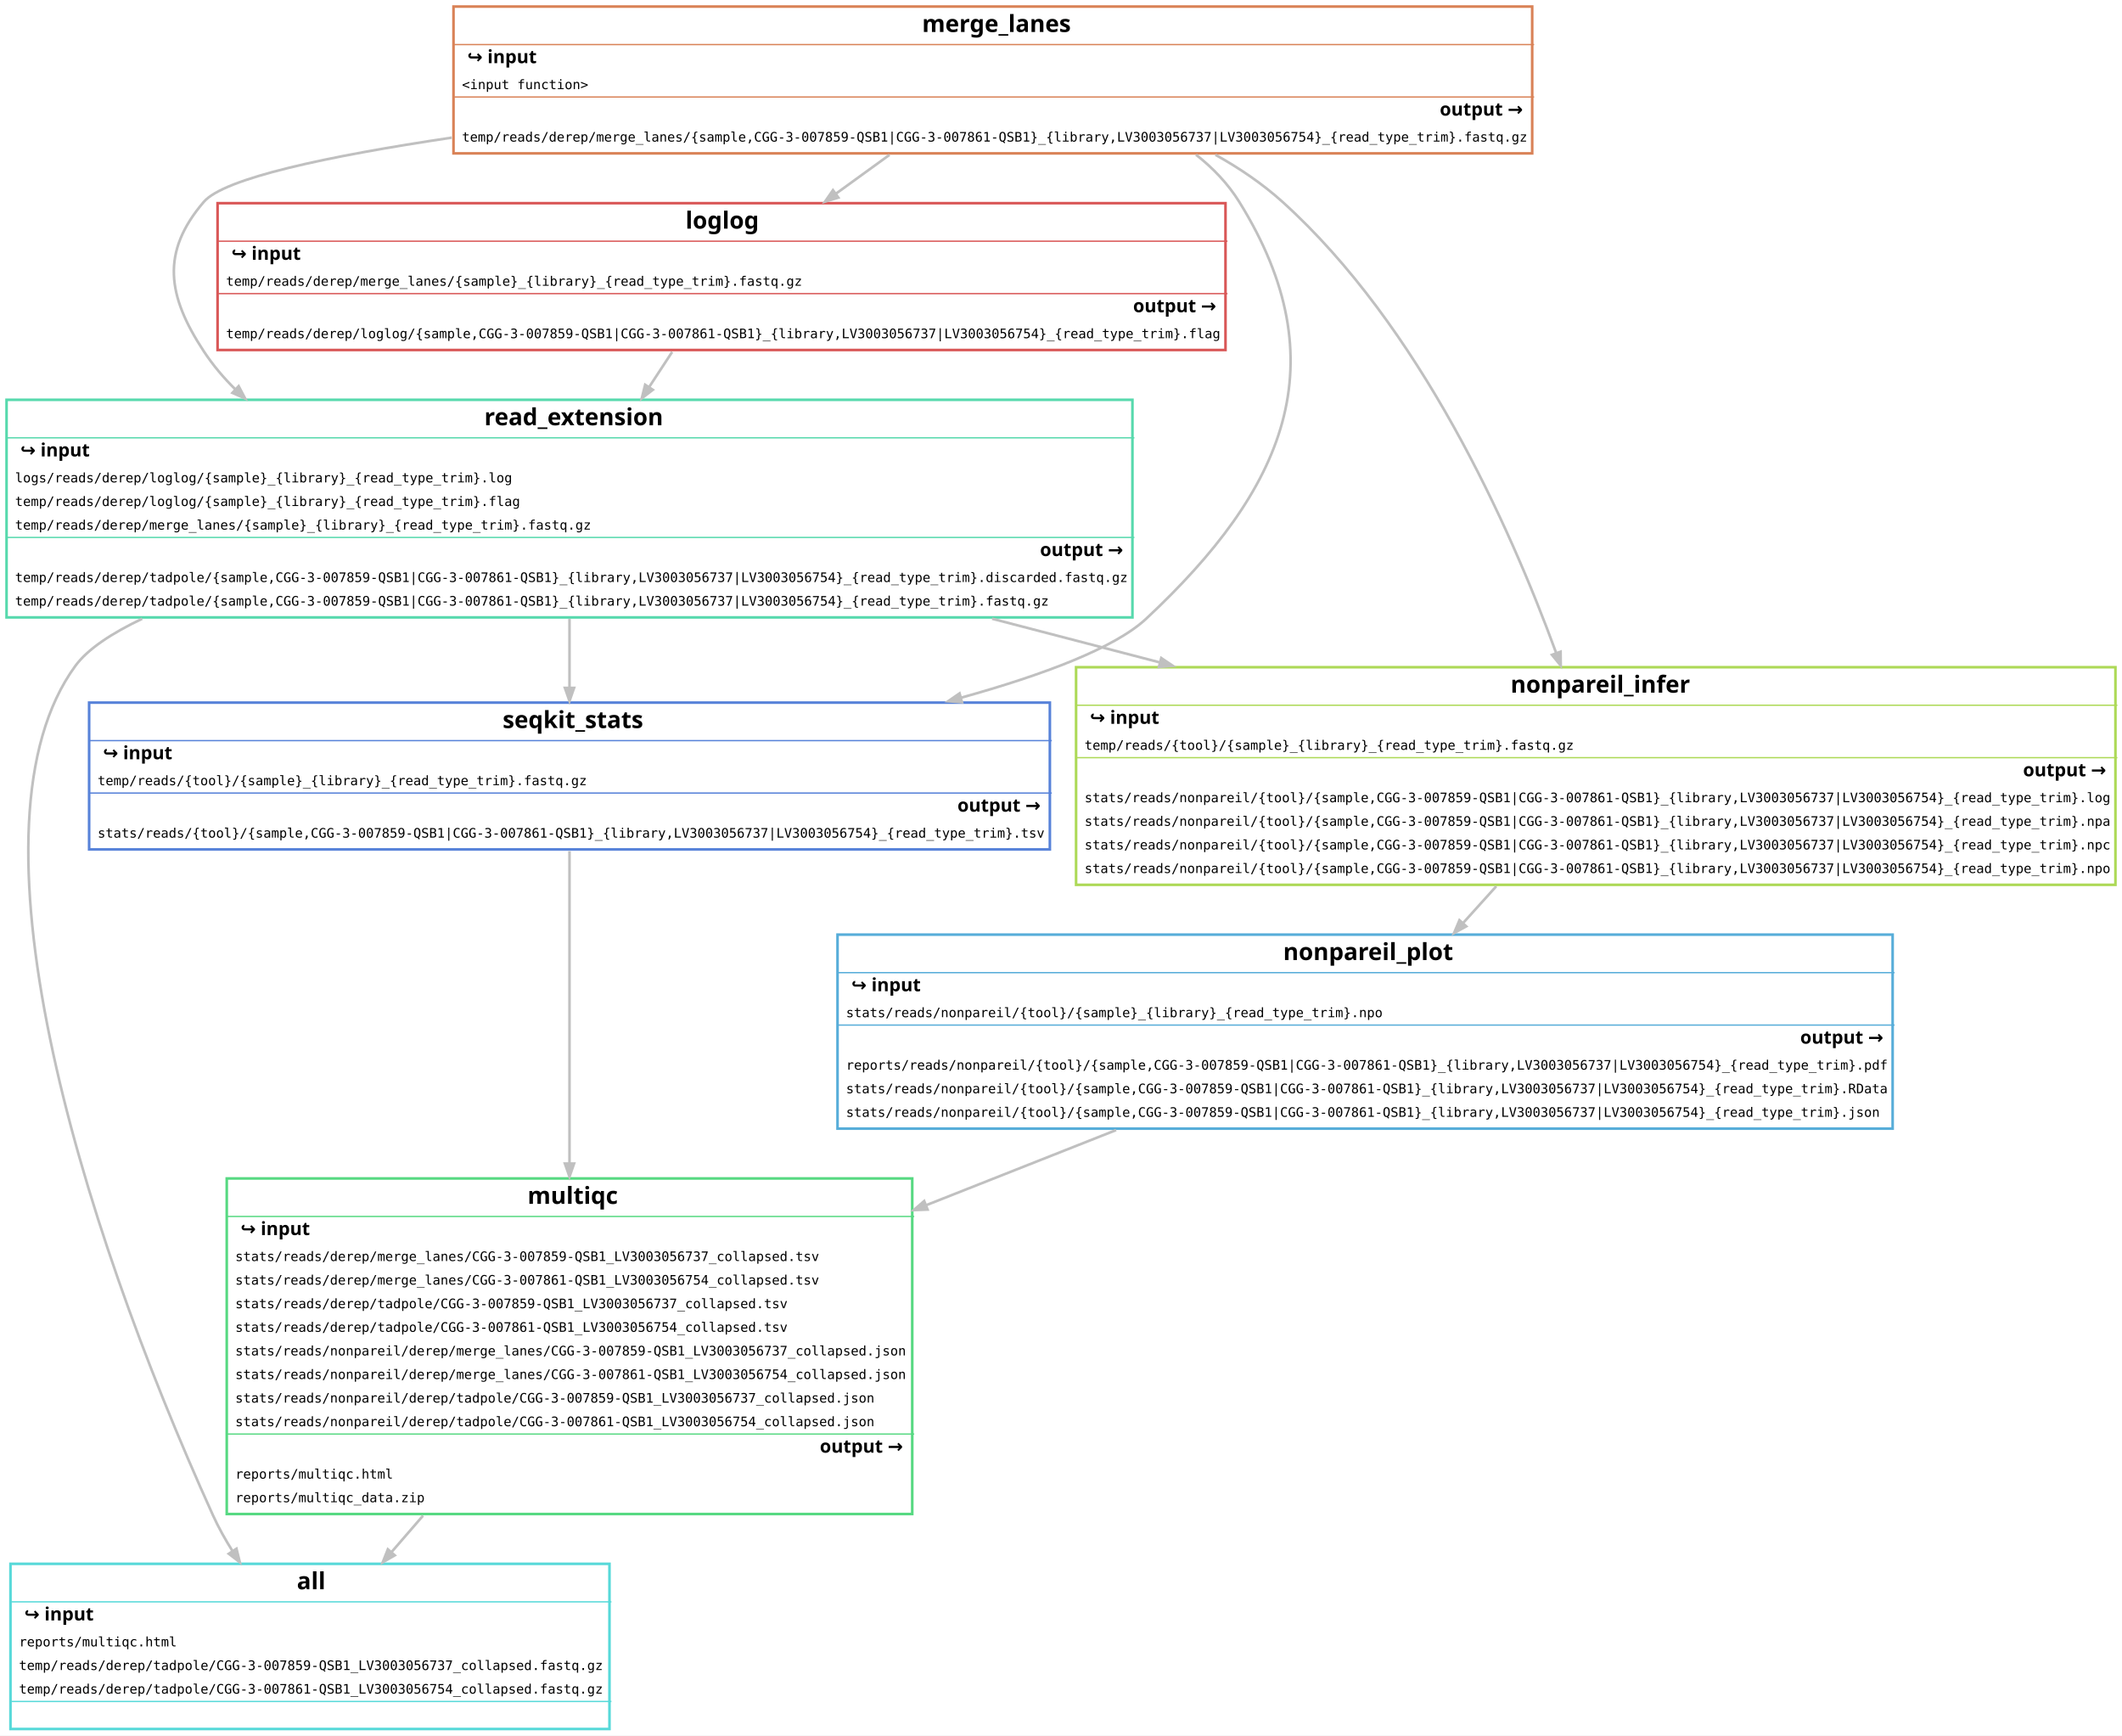
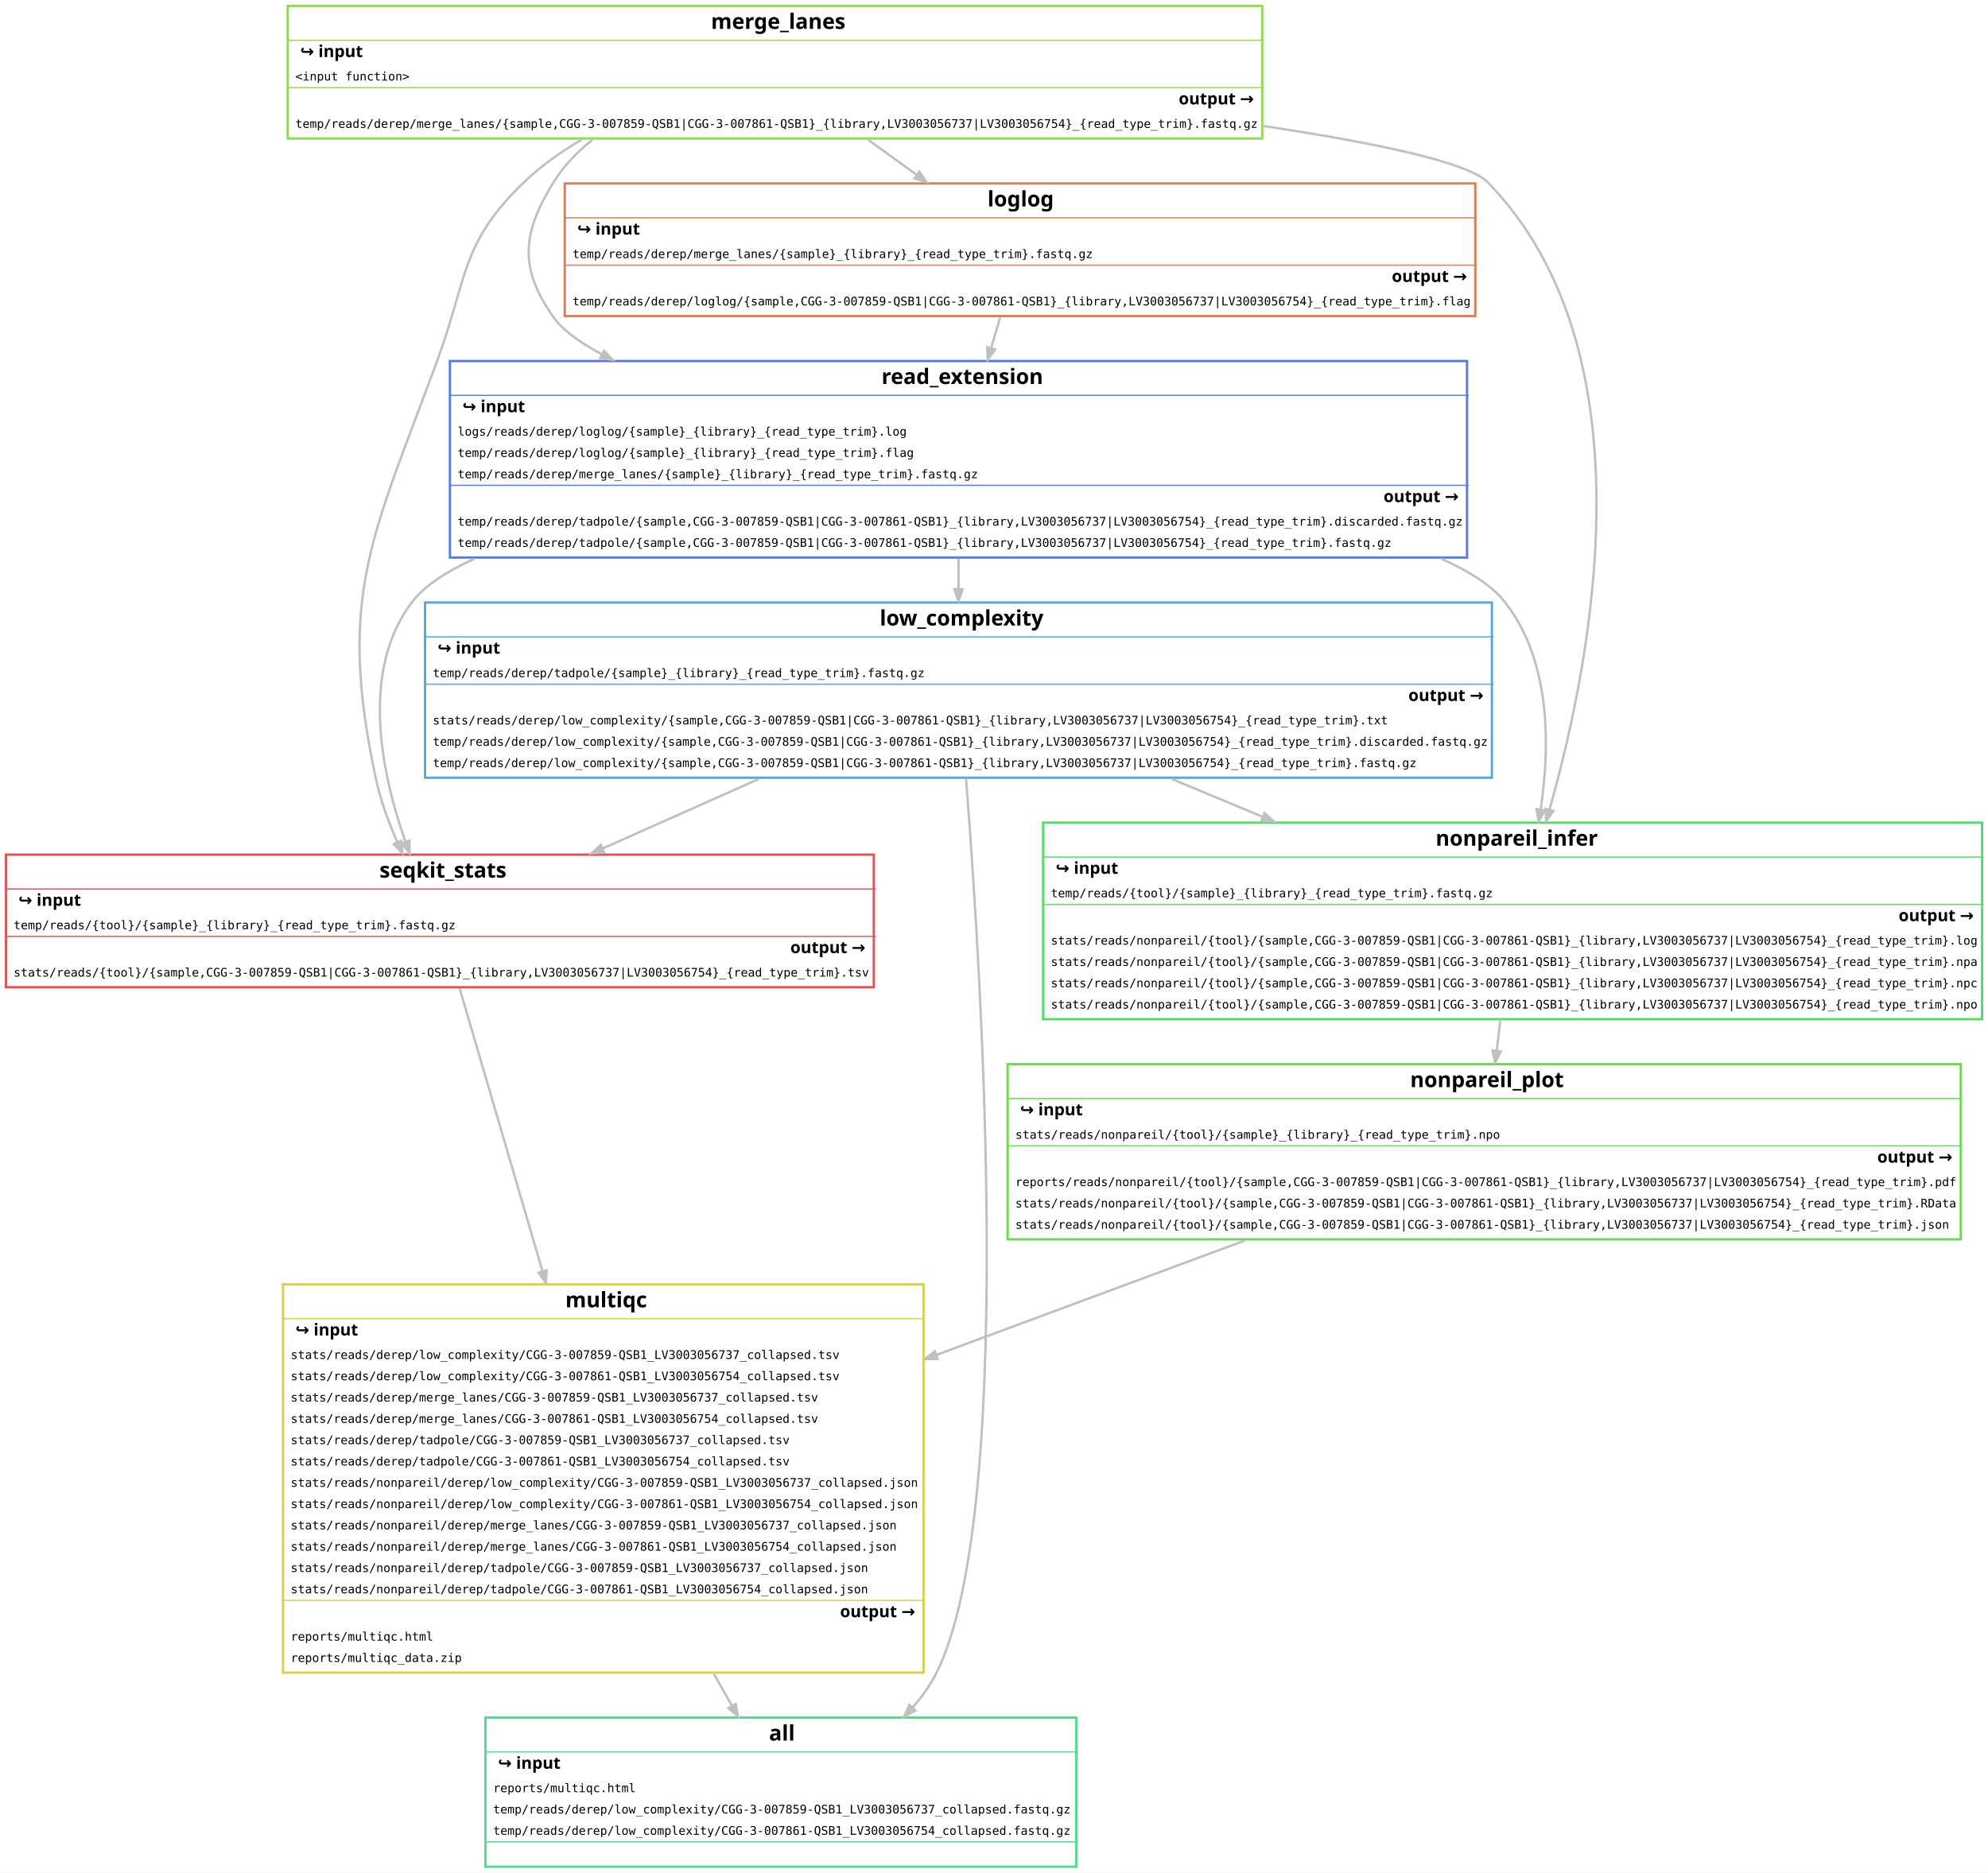
- <svg xmlns="http://www.w3.org/2000/svg" width="1619pt" height="1324pt" viewBox="0.00 0.00 1619.00 1324.00">
-   <g id="graph0" class="graph" transform="scale(1 1) rotate(0) translate(4 1320)">
-     <polygon fill="#ffffff" stroke="transparent" points="-4,4 -4,-1320 1615,-1320 1615,4 -4,4" />
+ <svg xmlns="http://www.w3.org/2000/svg" width="1679pt" height="1582pt" viewBox="0.00 0.00 1679.00 1582.00">
+   <g id="graph0" class="graph" transform="scale(1 1) rotate(0) translate(4 1578)">
+     <polygon fill="#ffffff" stroke="transparent" points="-4,4 -4,-1578 1675,-1578 1675,4 -4,4" />
    <g id="node1" class="node">
-       <text text-anchor="start" x="222.5" y="-107.6" font-family="sans" font-weight="bold" font-size="18.00" fill="#000000">all</text>
-       <text text-anchor="start" x="10.5" y="-83.8" font-family="sans" font-size="10.00" fill="#000000"> </text>
-       <text text-anchor="start" x="14.5" y="-83.8" font-family="sans" font-weight="bold" font-size="14.00" fill="#000000">↪ input</text>
-       <text text-anchor="start" x="67.5" y="-83.8" font-family="sans" font-size="10.00" fill="#000000"> </text>
-       <text text-anchor="start" x="10.5" y="-64" font-family="monospace" font-size="10.00" fill="#000000">reports/multiqc.html</text>
-       <text text-anchor="start" x="10.5" y="-46" font-family="monospace" font-size="10.00" fill="#000000">temp/reads/derep/tadpole/CGG-3-007859-QSB1_LV3003056737_collapsed.fastq.gz</text>
-       <text text-anchor="start" x="10.5" y="-28" font-family="monospace" font-size="10.00" fill="#000000">temp/reads/derep/tadpole/CGG-3-007861-QSB1_LV3003056754_collapsed.fastq.gz</text>
-       <text text-anchor="start" x="448.5" y="-10" font-family="sans" font-size="10.00" fill="#000000">  </text>
-       <polygon fill="#57d9d9" stroke="#57d9d9" points="4.5,-98 4.5,-98 462.5,-98 462.5,-98 4.5,-98" />
-       <polygon fill="#57d9d9" stroke="#57d9d9" points="4.5,-22 4.5,-22 462.5,-22 462.5,-22 4.5,-22" />
-       <polygon fill="none" stroke="#57d9d9" stroke-width="2" points="4,-1 4,-127 461,-127 461,-1 4,-1" />
+       <text text-anchor="start" x="645.5" y="-107.6" font-family="sans" font-weight="bold" font-size="18.00" fill="#000000">all</text>
+       <text text-anchor="start" x="412.5" y="-83.8" font-family="sans" font-size="10.00" fill="#000000"> </text>
+       <text text-anchor="start" x="416.5" y="-83.8" font-family="sans" font-weight="bold" font-size="14.00" fill="#000000">↪ input</text>
+       <text text-anchor="start" x="469.5" y="-83.8" font-family="sans" font-size="10.00" fill="#000000"> </text>
+       <text text-anchor="start" x="412.5" y="-64" font-family="monospace" font-size="10.00" fill="#000000">reports/multiqc.html</text>
+       <text text-anchor="start" x="412.5" y="-46" font-family="monospace" font-size="10.00" fill="#000000">temp/reads/derep/low_complexity/CGG-3-007859-QSB1_LV3003056737_collapsed.fastq.gz</text>
+       <text text-anchor="start" x="412.5" y="-28" font-family="monospace" font-size="10.00" fill="#000000">temp/reads/derep/low_complexity/CGG-3-007861-QSB1_LV3003056754_collapsed.fastq.gz</text>
+       <text text-anchor="start" x="892.5" y="-10" font-family="sans" font-size="10.00" fill="#000000">  </text>
+       <polygon fill="#57d993" stroke="#57d993" points="406.5,-98 406.5,-98 906.5,-98 906.5,-98 406.5,-98" />
+       <polygon fill="#57d993" stroke="#57d993" points="406.5,-22 406.5,-22 906.5,-22 906.5,-22 406.5,-22" />
+       <polygon fill="none" stroke="#57d993" stroke-width="2" points="406,-1 406,-127 905,-127 905,-1 406,-1" />
    </g>
    <g id="node2" class="node">
-       <text text-anchor="start" x="398.5" y="-401.6" font-family="sans" font-weight="bold" font-size="18.00" fill="#000000">multiqc</text>
-       <text text-anchor="start" x="175.5" y="-377.8" font-family="sans" font-size="10.00" fill="#000000"> </text>
-       <text text-anchor="start" x="179.5" y="-377.8" font-family="sans" font-weight="bold" font-size="14.00" fill="#000000">↪ input</text>
-       <text text-anchor="start" x="232.5" y="-377.8" font-family="sans" font-size="10.00" fill="#000000"> </text>
-       <text text-anchor="start" x="175.5" y="-358" font-family="monospace" font-size="10.00" fill="#000000">stats/reads/derep/merge_lanes/CGG-3-007859-QSB1_LV3003056737_collapsed.tsv</text>
-       <text text-anchor="start" x="175.5" y="-340" font-family="monospace" font-size="10.00" fill="#000000">stats/reads/derep/merge_lanes/CGG-3-007861-QSB1_LV3003056754_collapsed.tsv</text>
-       <text text-anchor="start" x="175.5" y="-322" font-family="monospace" font-size="10.00" fill="#000000">stats/reads/derep/tadpole/CGG-3-007859-QSB1_LV3003056737_collapsed.tsv</text>
-       <text text-anchor="start" x="175.5" y="-304" font-family="monospace" font-size="10.00" fill="#000000">stats/reads/derep/tadpole/CGG-3-007861-QSB1_LV3003056754_collapsed.tsv</text>
-       <text text-anchor="start" x="175.5" y="-286" font-family="monospace" font-size="10.00" fill="#000000">stats/reads/nonpareil/derep/merge_lanes/CGG-3-007859-QSB1_LV3003056737_collapsed.json</text>
-       <text text-anchor="start" x="175.5" y="-268" font-family="monospace" font-size="10.00" fill="#000000">stats/reads/nonpareil/derep/merge_lanes/CGG-3-007861-QSB1_LV3003056754_collapsed.json</text>
-       <text text-anchor="start" x="175.5" y="-250" font-family="monospace" font-size="10.00" fill="#000000">stats/reads/nonpareil/derep/tadpole/CGG-3-007859-QSB1_LV3003056737_collapsed.json</text>
-       <text text-anchor="start" x="175.5" y="-232" font-family="monospace" font-size="10.00" fill="#000000">stats/reads/nonpareil/derep/tadpole/CGG-3-007861-QSB1_LV3003056754_collapsed.json</text>
-       <text text-anchor="start" x="617.5" y="-211.8" font-family="sans" font-size="10.00" fill="#000000"> </text>
-       <text text-anchor="start" x="621.5" y="-211.8" font-family="sans" font-weight="bold" font-size="14.00" fill="#000000">output →</text>
-       <text text-anchor="start" x="682.5" y="-211.8" font-family="sans" font-size="10.00" fill="#000000"> </text>
-       <text text-anchor="start" x="175.5" y="-192" font-family="monospace" font-size="10.00" fill="#000000">reports/multiqc.html</text>
-       <text text-anchor="start" x="175.5" y="-174" font-family="monospace" font-size="10.00" fill="#000000">reports/multiqc_data.zip</text>
-       <polygon fill="#57d982" stroke="#57d982" points="169.5,-392 169.5,-392 693.5,-392 693.5,-392 169.5,-392" />
-       <polygon fill="#57d982" stroke="#57d982" points="169.5,-226 169.5,-226 693.5,-226 693.5,-226 169.5,-226" />
-       <polygon fill="none" stroke="#57d982" stroke-width="2" points="169,-165 169,-421 692,-421 692,-165 169,-165" />
+       <text text-anchor="start" x="473.5" y="-473.6" font-family="sans" font-weight="bold" font-size="18.00" fill="#000000">multiqc</text>
+       <text text-anchor="start" x="241.5" y="-449.8" font-family="sans" font-size="10.00" fill="#000000"> </text>
+       <text text-anchor="start" x="245.5" y="-449.8" font-family="sans" font-weight="bold" font-size="14.00" fill="#000000">↪ input</text>
+       <text text-anchor="start" x="298.5" y="-449.8" font-family="sans" font-size="10.00" fill="#000000"> </text>
+       <text text-anchor="start" x="241.5" y="-430" font-family="monospace" font-size="10.00" fill="#000000">stats/reads/derep/low_complexity/CGG-3-007859-QSB1_LV3003056737_collapsed.tsv</text>
+       <text text-anchor="start" x="241.5" y="-412" font-family="monospace" font-size="10.00" fill="#000000">stats/reads/derep/low_complexity/CGG-3-007861-QSB1_LV3003056754_collapsed.tsv</text>
+       <text text-anchor="start" x="241.5" y="-394" font-family="monospace" font-size="10.00" fill="#000000">stats/reads/derep/merge_lanes/CGG-3-007859-QSB1_LV3003056737_collapsed.tsv</text>
+       <text text-anchor="start" x="241.5" y="-376" font-family="monospace" font-size="10.00" fill="#000000">stats/reads/derep/merge_lanes/CGG-3-007861-QSB1_LV3003056754_collapsed.tsv</text>
+       <text text-anchor="start" x="241.5" y="-358" font-family="monospace" font-size="10.00" fill="#000000">stats/reads/derep/tadpole/CGG-3-007859-QSB1_LV3003056737_collapsed.tsv</text>
+       <text text-anchor="start" x="241.5" y="-340" font-family="monospace" font-size="10.00" fill="#000000">stats/reads/derep/tadpole/CGG-3-007861-QSB1_LV3003056754_collapsed.tsv</text>
+       <text text-anchor="start" x="241.5" y="-322" font-family="monospace" font-size="10.00" fill="#000000">stats/reads/nonpareil/derep/low_complexity/CGG-3-007859-QSB1_LV3003056737_collapsed.json</text>
+       <text text-anchor="start" x="241.5" y="-304" font-family="monospace" font-size="10.00" fill="#000000">stats/reads/nonpareil/derep/low_complexity/CGG-3-007861-QSB1_LV3003056754_collapsed.json</text>
+       <text text-anchor="start" x="241.5" y="-286" font-family="monospace" font-size="10.00" fill="#000000">stats/reads/nonpareil/derep/merge_lanes/CGG-3-007859-QSB1_LV3003056737_collapsed.json</text>
+       <text text-anchor="start" x="241.5" y="-268" font-family="monospace" font-size="10.00" fill="#000000">stats/reads/nonpareil/derep/merge_lanes/CGG-3-007861-QSB1_LV3003056754_collapsed.json</text>
+       <text text-anchor="start" x="241.5" y="-250" font-family="monospace" font-size="10.00" fill="#000000">stats/reads/nonpareil/derep/tadpole/CGG-3-007859-QSB1_LV3003056737_collapsed.json</text>
+       <text text-anchor="start" x="241.5" y="-232" font-family="monospace" font-size="10.00" fill="#000000">stats/reads/nonpareil/derep/tadpole/CGG-3-007861-QSB1_LV3003056754_collapsed.json</text>
+       <text text-anchor="start" x="701.5" y="-211.8" font-family="sans" font-size="10.00" fill="#000000"> </text>
+       <text text-anchor="start" x="705.5" y="-211.8" font-family="sans" font-weight="bold" font-size="14.00" fill="#000000">output →</text>
+       <text text-anchor="start" x="766.5" y="-211.8" font-family="sans" font-size="10.00" fill="#000000"> </text>
+       <text text-anchor="start" x="241.5" y="-192" font-family="monospace" font-size="10.00" fill="#000000">reports/multiqc.html</text>
+       <text text-anchor="start" x="241.5" y="-174" font-family="monospace" font-size="10.00" fill="#000000">reports/multiqc_data.zip</text>
+       <polygon fill="#d9cf57" stroke="#d9cf57" points="235.5,-464 235.5,-464 777.5,-464 777.5,-464 235.5,-464" />
+       <polygon fill="#d9cf57" stroke="#d9cf57" points="235.5,-226 235.5,-226 777.5,-226 777.5,-226 235.5,-226" />
+       <polygon fill="none" stroke="#d9cf57" stroke-width="2" points="235,-165 235,-493 776,-493 776,-165 235,-165" />
    </g>
    <g id="edge1" class="edge">
-       <path fill="none" stroke="#c0c0c0" stroke-width="2" d="M318.77,-163.777C310.56,-154.282 302.47,-144.925 294.729,-135.972" />
-       <polygon fill="#c0c0c0" stroke="#c0c0c0" stroke-width="2" points="297.21,-133.491 288.022,-128.215 291.915,-138.069 297.21,-133.491" />
+       <path fill="none" stroke="#c0c0c0" stroke-width="2" d="M599.005,-163.808C604.251,-154.539 609.369,-145.499 614.245,-136.883" />
+       <polygon fill="#c0c0c0" stroke="#c0c0c0" stroke-width="2" points="617.356,-138.493 619.236,-128.067 611.264,-135.045 617.356,-138.493" />
    </g>
    <g id="node3" class="node">
-       <text text-anchor="start" x="379.5" y="-764.6" font-family="sans" font-weight="bold" font-size="18.00" fill="#000000">seqkit_stats</text>
-       <text text-anchor="start" x="70.5" y="-740.8" font-family="sans" font-size="10.00" fill="#000000"> </text>
-       <text text-anchor="start" x="74.5" y="-740.8" font-family="sans" font-weight="bold" font-size="14.00" fill="#000000">↪ input</text>
-       <text text-anchor="start" x="127.5" y="-740.8" font-family="sans" font-size="10.00" fill="#000000"> </text>
-       <text text-anchor="start" x="70.5" y="-721" font-family="monospace" font-size="10.00" fill="#000000">temp/reads/{tool}/{sample}_{library}_{read_type_trim}.fastq.gz</text>
-       <text text-anchor="start" x="722.5" y="-700.8" font-family="sans" font-size="10.00" fill="#000000"> </text>
-       <text text-anchor="start" x="726.5" y="-700.8" font-family="sans" font-weight="bold" font-size="14.00" fill="#000000">output →</text>
-       <text text-anchor="start" x="787.5" y="-700.8" font-family="sans" font-size="10.00" fill="#000000"> </text>
-       <text text-anchor="start" x="70.5" y="-681" font-family="monospace" font-size="10.00" fill="#000000">stats/reads/{tool}/{sample,CGG-3-007859-QSB1|CGG-3-007861-QSB1}_{library,LV3003056737|LV3003056754}_{read_type_trim}.tsv</text>
-       <polygon fill="#5782d9" stroke="#5782d9" points="64.5,-755 64.5,-755 798.5,-755 798.5,-755 64.5,-755" />
-       <polygon fill="#5782d9" stroke="#5782d9" points="64.5,-715 64.5,-715 798.5,-715 798.5,-715 64.5,-715" />
-       <polygon fill="none" stroke="#5782d9" stroke-width="2" points="64,-672 64,-784 797,-784 797,-672 64,-672" />
+       <text text-anchor="start" x="316.5" y="-836.6" font-family="sans" font-weight="bold" font-size="18.00" fill="#000000">seqkit_stats</text>
+       <text text-anchor="start" x="7.5" y="-812.8" font-family="sans" font-size="10.00" fill="#000000"> </text>
+       <text text-anchor="start" x="11.5" y="-812.8" font-family="sans" font-weight="bold" font-size="14.00" fill="#000000">↪ input</text>
+       <text text-anchor="start" x="64.5" y="-812.8" font-family="sans" font-size="10.00" fill="#000000"> </text>
+       <text text-anchor="start" x="7.5" y="-793" font-family="monospace" font-size="10.00" fill="#000000">temp/reads/{tool}/{sample}_{library}_{read_type_trim}.fastq.gz</text>
+       <text text-anchor="start" x="659.5" y="-772.8" font-family="sans" font-size="10.00" fill="#000000"> </text>
+       <text text-anchor="start" x="663.5" y="-772.8" font-family="sans" font-weight="bold" font-size="14.00" fill="#000000">output →</text>
+       <text text-anchor="start" x="724.5" y="-772.8" font-family="sans" font-size="10.00" fill="#000000"> </text>
+       <text text-anchor="start" x="7.5" y="-753" font-family="monospace" font-size="10.00" fill="#000000">stats/reads/{tool}/{sample,CGG-3-007859-QSB1|CGG-3-007861-QSB1}_{library,LV3003056737|LV3003056754}_{read_type_trim}.tsv</text>
+       <polygon fill="#d95757" stroke="#d95757" points="1.5,-827 1.5,-827 735.5,-827 735.5,-827 1.5,-827" />
+       <polygon fill="#d95757" stroke="#d95757" points="1.5,-787 1.5,-787 735.5,-787 735.5,-787 1.5,-787" />
+       <polygon fill="none" stroke="#d95757" stroke-width="2" points="1,-744 1,-856 734,-856 734,-744 1,-744" />
+     </g>
+     <g id="edge3" class="edge">
+       <path fill="none" stroke="#c0c0c0" stroke-width="2" d="M384.284,-742.717C401.627,-683.524 429.569,-588.156 454.257,-503.895" />
+       <polygon fill="#c0c0c0" stroke="#c0c0c0" stroke-width="2" points="457.643,-504.786 457.096,-494.205 450.925,-502.817 457.643,-504.786" />
+     </g>
+     <g id="node4" class="node">
+       <text text-anchor="start" x="596.5" y="-1553.6" font-family="sans" font-weight="bold" font-size="18.00" fill="#000000">merge_lanes</text>
+       <text text-anchor="start" x="245.5" y="-1529.8" font-family="sans" font-size="10.00" fill="#000000"> </text>
+       <text text-anchor="start" x="249.5" y="-1529.8" font-family="sans" font-weight="bold" font-size="14.00" fill="#000000">↪ input</text>
+       <text text-anchor="start" x="302.5" y="-1529.8" font-family="sans" font-size="10.00" fill="#000000"> </text>
+       <text text-anchor="start" x="245.5" y="-1510" font-family="monospace" font-size="10.00" fill="#000000">&lt;input function&gt;</text>
+       <text text-anchor="start" x="987.5" y="-1489.8" font-family="sans" font-size="10.00" fill="#000000"> </text>
+       <text text-anchor="start" x="991.5" y="-1489.8" font-family="sans" font-weight="bold" font-size="14.00" fill="#000000">output →</text>
+       <text text-anchor="start" x="1052.5" y="-1489.8" font-family="sans" font-size="10.00" fill="#000000"> </text>
+       <text text-anchor="start" x="245.5" y="-1470" font-family="monospace" font-size="10.00" fill="#000000">temp/reads/derep/merge_lanes/{sample,CGG-3-007859-QSB1|CGG-3-007861-QSB1}_{library,LV3003056737|LV3003056754}_{read_type_trim}.fastq.gz</text>
+       <polygon fill="#93d957" stroke="#93d957" points="239.5,-1544 239.5,-1544 1063.5,-1544 1063.5,-1544 239.5,-1544" />
+       <polygon fill="#93d957" stroke="#93d957" points="239.5,-1504 239.5,-1504 1063.5,-1504 1063.5,-1504 239.5,-1504" />
+       <polygon fill="none" stroke="#93d957" stroke-width="2" points="239,-1461 239,-1573 1062,-1573 1062,-1461 239,-1461" />
+     </g>
+     <g id="edge5" class="edge">
+       <path fill="none" stroke="#c0c0c0" stroke-width="2" d="M487.211,-1459.999C469.565,-1449.719 452.843,-1437.787 438.5,-1424 385.048,-1372.62 391.011,-1343.615 365.5,-1274 310.784,-1124.688 280.128,-1075.481 313.5,-920 317.363,-902.001 324.144,-883.444 331.624,-866.464" />
+       <polygon fill="#c0c0c0" stroke="#c0c0c0" stroke-width="2" points="334.88,-867.758 335.837,-857.206 328.509,-864.858 334.88,-867.758" />
+     </g>
+     <g id="node6" class="node">
+       <text text-anchor="start" x="1208.5" y="-863.6" font-family="sans" font-weight="bold" font-size="18.00" fill="#000000">nonpareil_infer</text>
+       <text text-anchor="start" x="883.5" y="-839.8" font-family="sans" font-size="10.00" fill="#000000"> </text>
+       <text text-anchor="start" x="887.5" y="-839.8" font-family="sans" font-weight="bold" font-size="14.00" fill="#000000">↪ input</text>
+       <text text-anchor="start" x="940.5" y="-839.8" font-family="sans" font-size="10.00" fill="#000000"> </text>
+       <text text-anchor="start" x="883.5" y="-820" font-family="monospace" font-size="10.00" fill="#000000">temp/reads/{tool}/{sample}_{library}_{read_type_trim}.fastq.gz</text>
+       <text text-anchor="start" x="1595.5" y="-799.8" font-family="sans" font-size="10.00" fill="#000000"> </text>
+       <text text-anchor="start" x="1599.5" y="-799.8" font-family="sans" font-weight="bold" font-size="14.00" fill="#000000">output →</text>
+       <text text-anchor="start" x="1660.5" y="-799.8" font-family="sans" font-size="10.00" fill="#000000"> </text>
+       <text text-anchor="start" x="883.5" y="-780" font-family="monospace" font-size="10.00" fill="#000000">stats/reads/nonpareil/{tool}/{sample,CGG-3-007859-QSB1|CGG-3-007861-QSB1}_{library,LV3003056737|LV3003056754}_{read_type_trim}.log</text>
+       <text text-anchor="start" x="883.5" y="-762" font-family="monospace" font-size="10.00" fill="#000000">stats/reads/nonpareil/{tool}/{sample,CGG-3-007859-QSB1|CGG-3-007861-QSB1}_{library,LV3003056737|LV3003056754}_{read_type_trim}.npa</text>
+       <text text-anchor="start" x="883.5" y="-744" font-family="monospace" font-size="10.00" fill="#000000">stats/reads/nonpareil/{tool}/{sample,CGG-3-007859-QSB1|CGG-3-007861-QSB1}_{library,LV3003056737|LV3003056754}_{read_type_trim}.npc</text>
+       <text text-anchor="start" x="883.5" y="-726" font-family="monospace" font-size="10.00" fill="#000000">stats/reads/nonpareil/{tool}/{sample,CGG-3-007859-QSB1|CGG-3-007861-QSB1}_{library,LV3003056737|LV3003056754}_{read_type_trim}.npo</text>
+       <polygon fill="#57d96b" stroke="#57d96b" points="877.5,-854 877.5,-854 1671.5,-854 1671.5,-854 877.5,-854" />
+       <polygon fill="#57d96b" stroke="#57d96b" points="877.5,-814 877.5,-814 1671.5,-814 1671.5,-814 877.5,-814" />
+       <polygon fill="none" stroke="#57d96b" stroke-width="2" points="877,-717 877,-883 1670,-883 1670,-717 877,-717" />
+     </g>
+     <g id="edge9" class="edge">
+       <path fill="none" stroke="#c0c0c0" stroke-width="2" d="M1063.058,-1471.55C1157.887,-1457.33 1236.04,-1440.907 1252.5,-1424 1389.103,-1283.682 1343.358,-1030.638 1304.604,-893.857" />
+       <polygon fill="#c0c0c0" stroke="#c0c0c0" stroke-width="2" points="1307.958,-892.855 1301.829,-884.213 1301.231,-894.791 1307.958,-892.855" />
+     </g>
+     <g id="node7" class="node">
+       <text text-anchor="start" x="740.5" y="-1253.6" font-family="sans" font-weight="bold" font-size="18.00" fill="#000000">read_extension</text>
+       <text text-anchor="start" x="382.5" y="-1229.8" font-family="sans" font-size="10.00" fill="#000000"> </text>
+       <text text-anchor="start" x="386.5" y="-1229.8" font-family="sans" font-weight="bold" font-size="14.00" fill="#000000">↪ input</text>
+       <text text-anchor="start" x="439.5" y="-1229.8" font-family="sans" font-size="10.00" fill="#000000"> </text>
+       <text text-anchor="start" x="382.5" y="-1210" font-family="monospace" font-size="10.00" fill="#000000">logs/reads/derep/loglog/{sample}_{library}_{read_type_trim}.log</text>
+       <text text-anchor="start" x="382.5" y="-1192" font-family="monospace" font-size="10.00" fill="#000000">temp/reads/derep/loglog/{sample}_{library}_{read_type_trim}.flag</text>
+       <text text-anchor="start" x="382.5" y="-1174" font-family="monospace" font-size="10.00" fill="#000000">temp/reads/derep/merge_lanes/{sample}_{library}_{read_type_trim}.fastq.gz</text>
+       <text text-anchor="start" x="1160.5" y="-1153.8" font-family="sans" font-size="10.00" fill="#000000"> </text>
+       <text text-anchor="start" x="1164.5" y="-1153.8" font-family="sans" font-weight="bold" font-size="14.00" fill="#000000">output →</text>
+       <text text-anchor="start" x="1225.5" y="-1153.8" font-family="sans" font-size="10.00" fill="#000000"> </text>
+       <text text-anchor="start" x="382.5" y="-1134" font-family="monospace" font-size="10.00" fill="#000000">temp/reads/derep/tadpole/{sample,CGG-3-007859-QSB1|CGG-3-007861-QSB1}_{library,LV3003056737|LV3003056754}_{read_type_trim}.discarded.fastq.gz</text>
+       <text text-anchor="start" x="382.5" y="-1116" font-family="monospace" font-size="10.00" fill="#000000">temp/reads/derep/tadpole/{sample,CGG-3-007859-QSB1|CGG-3-007861-QSB1}_{library,LV3003056737|LV3003056754}_{read_type_trim}.fastq.gz</text>
+       <polygon fill="#577fd9" stroke="#577fd9" points="376.5,-1244 376.5,-1244 1236.5,-1244 1236.5,-1244 376.5,-1244" />
+       <polygon fill="#577fd9" stroke="#577fd9" points="376.5,-1168 376.5,-1168 1236.5,-1168 1236.5,-1168 376.5,-1168" />
+       <polygon fill="none" stroke="#577fd9" stroke-width="2" points="376,-1107 376,-1273 1235,-1273 1235,-1107 376,-1107" />
+     </g>
+     <g id="edge13" class="edge">
+       <path fill="none" stroke="#c0c0c0" stroke-width="2" d="M496.315,-1459.878C483.443,-1449.738 472.093,-1437.87 463.5,-1424 436.817,-1380.929 434.198,-1351.334 463.5,-1310 471.192,-1299.149 485.67,-1288.61 504.483,-1278.575" />
+       <polygon fill="#c0c0c0" stroke="#c0c0c0" stroke-width="2" points="506.115,-1281.671 513.423,-1274 502.927,-1275.439 506.115,-1281.671" />
+     </g>
+     <g id="node8" class="node">
+       <text text-anchor="start" x="830" y="-1403.6" font-family="sans" font-weight="bold" font-size="18.00" fill="#000000">loglog</text>
+       <text text-anchor="start" x="479.5" y="-1379.8" font-family="sans" font-size="10.00" fill="#000000"> </text>
+       <text text-anchor="start" x="483.5" y="-1379.8" font-family="sans" font-weight="bold" font-size="14.00" fill="#000000">↪ input</text>
+       <text text-anchor="start" x="536.5" y="-1379.8" font-family="sans" font-size="10.00" fill="#000000"> </text>
+       <text text-anchor="start" x="479.5" y="-1360" font-family="monospace" font-size="10.00" fill="#000000">temp/reads/derep/merge_lanes/{sample}_{library}_{read_type_trim}.fastq.gz</text>
+       <text text-anchor="start" x="1167.5" y="-1339.8" font-family="sans" font-size="10.00" fill="#000000"> </text>
+       <text text-anchor="start" x="1171.5" y="-1339.8" font-family="sans" font-weight="bold" font-size="14.00" fill="#000000">output →</text>
+       <text text-anchor="start" x="1232.5" y="-1339.8" font-family="sans" font-size="10.00" fill="#000000"> </text>
+       <text text-anchor="start" x="479.5" y="-1320" font-family="monospace" font-size="10.00" fill="#000000">temp/reads/derep/loglog/{sample,CGG-3-007859-QSB1|CGG-3-007861-QSB1}_{library,LV3003056737|LV3003056754}_{read_type_trim}.flag</text>
+       <polygon fill="#d97f57" stroke="#d97f57" points="473.5,-1394 473.5,-1394 1243.5,-1394 1243.5,-1394 473.5,-1394" />
+       <polygon fill="#d97f57" stroke="#d97f57" points="473.5,-1354 473.5,-1354 1243.5,-1354 1243.5,-1354 473.5,-1354" />
+       <polygon fill="none" stroke="#d97f57" stroke-width="2" points="473,-1311 473,-1423 1242,-1423 1242,-1311 473,-1311" />
+     </g>
+     <g id="edge14" class="edge">
+       <path fill="none" stroke="#c0c0c0" stroke-width="2" d="M729.348,-1459.863C742.689,-1450.196 756.61,-1440.108 770.153,-1430.295" />
+       <polygon fill="#c0c0c0" stroke="#c0c0c0" stroke-width="2" points="772.484,-1432.928 778.528,-1424.226 768.377,-1427.26 772.484,-1432.928" />
+     </g>
+     <g id="node5" class="node">
+       <text text-anchor="start" x="1187" y="-659.6" font-family="sans" font-weight="bold" font-size="18.00" fill="#000000">nonpareil_plot</text>
+       <text text-anchor="start" x="853.5" y="-635.8" font-family="sans" font-size="10.00" fill="#000000"> </text>
+       <text text-anchor="start" x="857.5" y="-635.8" font-family="sans" font-weight="bold" font-size="14.00" fill="#000000">↪ input</text>
+       <text text-anchor="start" x="910.5" y="-635.8" font-family="sans" font-size="10.00" fill="#000000"> </text>
+       <text text-anchor="start" x="853.5" y="-616" font-family="monospace" font-size="10.00" fill="#000000">stats/reads/nonpareil/{tool}/{sample}_{library}_{read_type_trim}.npo</text>
+       <text text-anchor="start" x="1577.5" y="-595.8" font-family="sans" font-size="10.00" fill="#000000"> </text>
+       <text text-anchor="start" x="1581.5" y="-595.8" font-family="sans" font-weight="bold" font-size="14.00" fill="#000000">output →</text>
+       <text text-anchor="start" x="1642.5" y="-595.8" font-family="sans" font-size="10.00" fill="#000000"> </text>
+       <text text-anchor="start" x="853.5" y="-576" font-family="monospace" font-size="10.00" fill="#000000">reports/reads/nonpareil/{tool}/{sample,CGG-3-007859-QSB1|CGG-3-007861-QSB1}_{library,LV3003056737|LV3003056754}_{read_type_trim}.pdf</text>
+       <text text-anchor="start" x="853.5" y="-558" font-family="monospace" font-size="10.00" fill="#000000">stats/reads/nonpareil/{tool}/{sample,CGG-3-007859-QSB1|CGG-3-007861-QSB1}_{library,LV3003056737|LV3003056754}_{read_type_trim}.RData</text>
+       <text text-anchor="start" x="853.5" y="-540" font-family="monospace" font-size="10.00" fill="#000000">stats/reads/nonpareil/{tool}/{sample,CGG-3-007859-QSB1|CGG-3-007861-QSB1}_{library,LV3003056737|LV3003056754}_{read_type_trim}.json</text>
+       <polygon fill="#6bd957" stroke="#6bd957" points="847.5,-650 847.5,-650 1653.5,-650 1653.5,-650 847.5,-650" />
+       <polygon fill="#6bd957" stroke="#6bd957" points="847.5,-610 847.5,-610 1653.5,-610 1653.5,-610 847.5,-610" />
+       <polygon fill="none" stroke="#6bd957" stroke-width="2" points="847,-531 847,-679 1652,-679 1652,-531 847,-531" />
    </g>
    <g id="edge4" class="edge">
-       <path fill="none" stroke="#c0c0c0" stroke-width="2" d="M430.5,-670.684C430.5,-610.395 430.5,-513.26 430.5,-432.597" />
-       <polygon fill="#c0c0c0" stroke="#c0c0c0" stroke-width="2" points="434,-432.342 430.5,-422.342 427,-432.342 434,-432.342" />
-     </g>
-     <g id="node4" class="node">
-       <text text-anchor="start" x="699.5" y="-1295.6" font-family="sans" font-weight="bold" font-size="18.00" fill="#000000">merge_lanes</text>
-       <text text-anchor="start" x="348.5" y="-1271.8" font-family="sans" font-size="10.00" fill="#000000"> </text>
-       <text text-anchor="start" x="352.5" y="-1271.8" font-family="sans" font-weight="bold" font-size="14.00" fill="#000000">↪ input</text>
-       <text text-anchor="start" x="405.5" y="-1271.8" font-family="sans" font-size="10.00" fill="#000000"> </text>
-       <text text-anchor="start" x="348.5" y="-1252" font-family="monospace" font-size="10.00" fill="#000000">&lt;input function&gt;</text>
-       <text text-anchor="start" x="1090.5" y="-1231.8" font-family="sans" font-size="10.00" fill="#000000"> </text>
-       <text text-anchor="start" x="1094.5" y="-1231.8" font-family="sans" font-weight="bold" font-size="14.00" fill="#000000">output →</text>
-       <text text-anchor="start" x="1155.5" y="-1231.8" font-family="sans" font-size="10.00" fill="#000000"> </text>
-       <text text-anchor="start" x="348.5" y="-1212" font-family="monospace" font-size="10.00" fill="#000000">temp/reads/derep/merge_lanes/{sample,CGG-3-007859-QSB1|CGG-3-007861-QSB1}_{library,LV3003056737|LV3003056754}_{read_type_trim}.fastq.gz</text>
-       <polygon fill="#d98257" stroke="#d98257" points="342.5,-1286 342.5,-1286 1166.5,-1286 1166.5,-1286 342.5,-1286" />
-       <polygon fill="#d98257" stroke="#d98257" points="342.5,-1246 342.5,-1246 1166.5,-1246 1166.5,-1246 342.5,-1246" />
-       <polygon fill="none" stroke="#d98257" stroke-width="2" points="342,-1203 342,-1315 1165,-1315 1165,-1203 342,-1203" />
-     </g>
-     <g id="edge5" class="edge">
-       <path fill="none" stroke="#c0c0c0" stroke-width="2" d="M908.498,-1201.981C921.441,-1191.821 932.856,-1179.921 941.5,-1166 1017.895,-1042.977 976.353,-946.823 870.5,-848 846.518,-825.611 791.955,-805.143 729.123,-787.697" />
-       <polygon fill="#c0c0c0" stroke="#c0c0c0" stroke-width="2" points="729.953,-784.296 719.384,-785.035 728.107,-791.048 729.953,-784.296" />
-     </g>
-     <g id="node6" class="node">
-       <text text-anchor="start" x="1148.5" y="-791.6" font-family="sans" font-weight="bold" font-size="18.00" fill="#000000">nonpareil_infer</text>
-       <text text-anchor="start" x="823.5" y="-767.8" font-family="sans" font-size="10.00" fill="#000000"> </text>
-       <text text-anchor="start" x="827.5" y="-767.8" font-family="sans" font-weight="bold" font-size="14.00" fill="#000000">↪ input</text>
-       <text text-anchor="start" x="880.5" y="-767.8" font-family="sans" font-size="10.00" fill="#000000"> </text>
-       <text text-anchor="start" x="823.5" y="-748" font-family="monospace" font-size="10.00" fill="#000000">temp/reads/{tool}/{sample}_{library}_{read_type_trim}.fastq.gz</text>
-       <text text-anchor="start" x="1535.5" y="-727.8" font-family="sans" font-size="10.00" fill="#000000"> </text>
-       <text text-anchor="start" x="1539.5" y="-727.8" font-family="sans" font-weight="bold" font-size="14.00" fill="#000000">output →</text>
-       <text text-anchor="start" x="1600.5" y="-727.8" font-family="sans" font-size="10.00" fill="#000000"> </text>
-       <text text-anchor="start" x="823.5" y="-708" font-family="monospace" font-size="10.00" fill="#000000">stats/reads/nonpareil/{tool}/{sample,CGG-3-007859-QSB1|CGG-3-007861-QSB1}_{library,LV3003056737|LV3003056754}_{read_type_trim}.log</text>
-       <text text-anchor="start" x="823.5" y="-690" font-family="monospace" font-size="10.00" fill="#000000">stats/reads/nonpareil/{tool}/{sample,CGG-3-007859-QSB1|CGG-3-007861-QSB1}_{library,LV3003056737|LV3003056754}_{read_type_trim}.npa</text>
-       <text text-anchor="start" x="823.5" y="-672" font-family="monospace" font-size="10.00" fill="#000000">stats/reads/nonpareil/{tool}/{sample,CGG-3-007859-QSB1|CGG-3-007861-QSB1}_{library,LV3003056737|LV3003056754}_{read_type_trim}.npc</text>
-       <text text-anchor="start" x="823.5" y="-654" font-family="monospace" font-size="10.00" fill="#000000">stats/reads/nonpareil/{tool}/{sample,CGG-3-007859-QSB1|CGG-3-007861-QSB1}_{library,LV3003056737|LV3003056754}_{read_type_trim}.npo</text>
-       <polygon fill="#add957" stroke="#add957" points="817.5,-782 817.5,-782 1611.5,-782 1611.5,-782 817.5,-782" />
-       <polygon fill="#add957" stroke="#add957" points="817.5,-742 817.5,-742 1611.5,-742 1611.5,-742 817.5,-742" />
-       <polygon fill="none" stroke="#add957" stroke-width="2" points="817,-645 817,-811 1610,-811 1610,-645 817,-645" />
+       <path fill="none" stroke="#c0c0c0" stroke-width="2" d="M1047.181,-529.946C966.95,-500.183 873.316,-465.448 786.681,-433.309" />
+       <polygon fill="#c0c0c0" stroke="#c0c0c0" stroke-width="2" points="787.833,-430.003 777.24,-429.807 785.399,-436.567 787.833,-430.003" />
    </g>
    <g id="edge8" class="edge">
-       <path fill="none" stroke="#c0c0c0" stroke-width="2" d="M923.345,-1201.897C941.751,-1191.643 959.289,-1179.745 974.5,-1166 1079.31,-1071.293 1147.57,-919.519 1183.316,-821.809" />
-       <polygon fill="#c0c0c0" stroke="#c0c0c0" stroke-width="2" points="1186.67,-822.826 1186.78,-812.231 1180.088,-820.445 1186.67,-822.826" />
-     </g>
-     <g id="node7" class="node">
-       <text text-anchor="start" x="365.5" y="-995.6" font-family="sans" font-weight="bold" font-size="18.00" fill="#000000">read_extension</text>
-       <text text-anchor="start" x="7.5" y="-971.8" font-family="sans" font-size="10.00" fill="#000000"> </text>
-       <text text-anchor="start" x="11.5" y="-971.8" font-family="sans" font-weight="bold" font-size="14.00" fill="#000000">↪ input</text>
-       <text text-anchor="start" x="64.5" y="-971.8" font-family="sans" font-size="10.00" fill="#000000"> </text>
-       <text text-anchor="start" x="7.5" y="-952" font-family="monospace" font-size="10.00" fill="#000000">logs/reads/derep/loglog/{sample}_{library}_{read_type_trim}.log</text>
-       <text text-anchor="start" x="7.5" y="-934" font-family="monospace" font-size="10.00" fill="#000000">temp/reads/derep/loglog/{sample}_{library}_{read_type_trim}.flag</text>
-       <text text-anchor="start" x="7.5" y="-916" font-family="monospace" font-size="10.00" fill="#000000">temp/reads/derep/merge_lanes/{sample}_{library}_{read_type_trim}.fastq.gz</text>
-       <text text-anchor="start" x="785.5" y="-895.8" font-family="sans" font-size="10.00" fill="#000000"> </text>
-       <text text-anchor="start" x="789.5" y="-895.8" font-family="sans" font-weight="bold" font-size="14.00" fill="#000000">output →</text>
-       <text text-anchor="start" x="850.5" y="-895.8" font-family="sans" font-size="10.00" fill="#000000"> </text>
-       <text text-anchor="start" x="7.5" y="-876" font-family="monospace" font-size="10.00" fill="#000000">temp/reads/derep/tadpole/{sample,CGG-3-007859-QSB1|CGG-3-007861-QSB1}_{library,LV3003056737|LV3003056754}_{read_type_trim}.discarded.fastq.gz</text>
-       <text text-anchor="start" x="7.5" y="-858" font-family="monospace" font-size="10.00" fill="#000000">temp/reads/derep/tadpole/{sample,CGG-3-007859-QSB1|CGG-3-007861-QSB1}_{library,LV3003056737|LV3003056754}_{read_type_trim}.fastq.gz</text>
-       <polygon fill="#57d9ad" stroke="#57d9ad" points="1.5,-986 1.5,-986 861.5,-986 861.5,-986 1.5,-986" />
-       <polygon fill="#57d9ad" stroke="#57d9ad" points="1.5,-910 1.5,-910 861.5,-910 861.5,-910 1.5,-910" />
-       <polygon fill="none" stroke="#57d9ad" stroke-width="2" points="1,-849 1,-1015 860,-1015 860,-849 1,-849" />
+       <path fill="none" stroke="#c0c0c0" stroke-width="2" d="M1263.148,-715.888C1262.099,-707.367 1261.033,-698.708 1259.983,-690.177" />
+       <polygon fill="#c0c0c0" stroke="#c0c0c0" stroke-width="2" points="1263.455,-689.734 1258.76,-680.237 1256.508,-690.59 1263.455,-689.734" />
+     </g>
+     <g id="edge7" class="edge">
+       <path fill="none" stroke="#c0c0c0" stroke-width="2" d="M396.353,-1105.822C372.826,-1095.013 354.616,-1083.086 344.5,-1070 300.143,-1012.618 317.552,-926.429 338.421,-866.94" />
+       <polygon fill="#c0c0c0" stroke="#c0c0c0" stroke-width="2" points="341.812,-867.857 341.929,-857.263 335.231,-865.471 341.812,-867.857" />
+     </g>
+     <g id="edge11" class="edge">
+       <path fill="none" stroke="#c0c0c0" stroke-width="2" d="M1213.399,-1105.943C1237.43,-1095.085 1256.087,-1083.116 1266.5,-1070 1305.076,-1021.412 1305.648,-950.928 1297.195,-894.16" />
+       <polygon fill="#c0c0c0" stroke="#c0c0c0" stroke-width="2" points="1300.619,-893.41 1295.581,-884.09 1293.707,-894.518 1300.619,-893.41" />
+     </g>
+     <g id="node9" class="node">
+       <text text-anchor="start" x="739" y="-1049.6" font-family="sans" font-weight="bold" font-size="18.00" fill="#000000">low_complexity</text>
+       <text text-anchor="start" x="361.5" y="-1025.8" font-family="sans" font-size="10.00" fill="#000000"> </text>
+       <text text-anchor="start" x="365.5" y="-1025.8" font-family="sans" font-weight="bold" font-size="14.00" fill="#000000">↪ input</text>
+       <text text-anchor="start" x="418.5" y="-1025.8" font-family="sans" font-size="10.00" fill="#000000"> </text>
+       <text text-anchor="start" x="361.5" y="-1006" font-family="monospace" font-size="10.00" fill="#000000">temp/reads/derep/tadpole/{sample}_{library}_{read_type_trim}.fastq.gz</text>
+       <text text-anchor="start" x="1181.5" y="-985.8" font-family="sans" font-size="10.00" fill="#000000"> </text>
+       <text text-anchor="start" x="1185.5" y="-985.8" font-family="sans" font-weight="bold" font-size="14.00" fill="#000000">output →</text>
+       <text text-anchor="start" x="1246.5" y="-985.8" font-family="sans" font-size="10.00" fill="#000000"> </text>
+       <text text-anchor="start" x="361.5" y="-966" font-family="monospace" font-size="10.00" fill="#000000">stats/reads/derep/low_complexity/{sample,CGG-3-007859-QSB1|CGG-3-007861-QSB1}_{library,LV3003056737|LV3003056754}_{read_type_trim}.txt</text>
+       <text text-anchor="start" x="361.5" y="-948" font-family="monospace" font-size="10.00" fill="#000000">temp/reads/derep/low_complexity/{sample,CGG-3-007859-QSB1|CGG-3-007861-QSB1}_{library,LV3003056737|LV3003056754}_{read_type_trim}.discarded.fastq.gz</text>
+       <text text-anchor="start" x="361.5" y="-930" font-family="monospace" font-size="10.00" fill="#000000">temp/reads/derep/low_complexity/{sample,CGG-3-007859-QSB1|CGG-3-007861-QSB1}_{library,LV3003056737|LV3003056754}_{read_type_trim}.fastq.gz</text>
+       <polygon fill="#57a7d9" stroke="#57a7d9" points="355.5,-1040 355.5,-1040 1257.5,-1040 1257.5,-1040 355.5,-1040" />
+       <polygon fill="#57a7d9" stroke="#57a7d9" points="355.5,-1000 355.5,-1000 1257.5,-1000 1257.5,-1000 355.5,-1000" />
+       <polygon fill="none" stroke="#57a7d9" stroke-width="2" points="355,-921 355,-1069 1256,-1069 1256,-921 355,-921" />
+     </g>
+     <g id="edge15" class="edge">
+       <path fill="none" stroke="#c0c0c0" stroke-width="2" d="M805.5,-1105.888C805.5,-1097.46 805.5,-1088.897 805.5,-1080.455" />
+       <polygon fill="#c0c0c0" stroke="#c0c0c0" stroke-width="2" points="809,-1080.237 805.5,-1070.237 802,-1080.237 809,-1080.237" />
+     </g>
+     <g id="edge12" class="edge">
+       <path fill="none" stroke="#c0c0c0" stroke-width="2" d="M840.617,-1309.533C838.204,-1301.319 835.671,-1292.696 833.117,-1284.003" />
+       <polygon fill="#c0c0c0" stroke="#c0c0c0" stroke-width="2" points="836.406,-1282.783 830.229,-1274.175 829.69,-1284.756 836.406,-1282.783" />
+     </g>
+     <g id="edge2" class="edge">
+       <path fill="none" stroke="#c0c0c0" stroke-width="2" d="M811.938,-919.678C825.959,-740.582 852.944,-294.536 786.5,-164 781.28,-153.745 774.467,-144.244 766.69,-135.512" />
+       <polygon fill="#c0c0c0" stroke="#c0c0c0" stroke-width="2" points="769.037,-132.9 759.623,-128.039 763.95,-137.71 769.037,-132.9" />
+     </g>
+     <g id="edge6" class="edge">
+       <path fill="none" stroke="#c0c0c0" stroke-width="2" d="M636.784,-919.887C593.208,-900.486 546.823,-879.836 505.049,-861.238" />
+       <polygon fill="#c0c0c0" stroke="#c0c0c0" stroke-width="2" points="506.213,-857.924 495.654,-857.055 503.366,-864.319 506.213,-857.924" />
    </g>
    <g id="edge10" class="edge">
-       <path fill="none" stroke="#c0c0c0" stroke-width="2" d="M340.737,-1215.009C245.333,-1200.781 166.923,-1183.989 151.5,-1166 118.521,-1127.535 123.636,-1094.317 151.5,-1052 158.479,-1041.402 166.611,-1031.735 175.618,-1022.92" />
-       <polygon fill="#c0c0c0" stroke="#c0c0c0" stroke-width="2" points="178.086,-1025.404 183.024,-1016.03 173.319,-1020.279 178.086,-1025.404" />
-     </g>
-     <g id="node8" class="node">
-       <text text-anchor="start" x="519" y="-1145.6" font-family="sans" font-weight="bold" font-size="18.00" fill="#000000">loglog</text>
-       <text text-anchor="start" x="168.5" y="-1121.8" font-family="sans" font-size="10.00" fill="#000000"> </text>
-       <text text-anchor="start" x="172.5" y="-1121.8" font-family="sans" font-weight="bold" font-size="14.00" fill="#000000">↪ input</text>
-       <text text-anchor="start" x="225.5" y="-1121.8" font-family="sans" font-size="10.00" fill="#000000"> </text>
-       <text text-anchor="start" x="168.5" y="-1102" font-family="monospace" font-size="10.00" fill="#000000">temp/reads/derep/merge_lanes/{sample}_{library}_{read_type_trim}.fastq.gz</text>
-       <text text-anchor="start" x="856.5" y="-1081.8" font-family="sans" font-size="10.00" fill="#000000"> </text>
-       <text text-anchor="start" x="860.5" y="-1081.8" font-family="sans" font-weight="bold" font-size="14.00" fill="#000000">output →</text>
-       <text text-anchor="start" x="921.5" y="-1081.8" font-family="sans" font-size="10.00" fill="#000000"> </text>
-       <text text-anchor="start" x="168.5" y="-1062" font-family="monospace" font-size="10.00" fill="#000000">temp/reads/derep/loglog/{sample,CGG-3-007859-QSB1|CGG-3-007861-QSB1}_{library,LV3003056737|LV3003056754}_{read_type_trim}.flag</text>
-       <polygon fill="#d95757" stroke="#d95757" points="162.5,-1136 162.5,-1136 932.5,-1136 932.5,-1136 162.5,-1136" />
-       <polygon fill="#d95757" stroke="#d95757" points="162.5,-1096 162.5,-1096 932.5,-1096 932.5,-1096 162.5,-1096" />
-       <polygon fill="none" stroke="#d95757" stroke-width="2" points="162,-1053 162,-1165 931,-1165 931,-1053 162,-1053" />
-     </g>
-     <g id="edge12" class="edge">
-       <path fill="none" stroke="#c0c0c0" stroke-width="2" d="M674.652,-1201.863C661.311,-1192.196 647.39,-1182.108 633.847,-1172.295" />
-       <polygon fill="#c0c0c0" stroke="#c0c0c0" stroke-width="2" points="635.623,-1169.26 625.472,-1166.226 631.516,-1174.928 635.623,-1169.26" />
-     </g>
-     <g id="node5" class="node">
-       <text text-anchor="start" x="975" y="-587.6" font-family="sans" font-weight="bold" font-size="18.00" fill="#000000">nonpareil_plot</text>
-       <text text-anchor="start" x="641.5" y="-563.8" font-family="sans" font-size="10.00" fill="#000000"> </text>
-       <text text-anchor="start" x="645.5" y="-563.8" font-family="sans" font-weight="bold" font-size="14.00" fill="#000000">↪ input</text>
-       <text text-anchor="start" x="698.5" y="-563.8" font-family="sans" font-size="10.00" fill="#000000"> </text>
-       <text text-anchor="start" x="641.5" y="-544" font-family="monospace" font-size="10.00" fill="#000000">stats/reads/nonpareil/{tool}/{sample}_{library}_{read_type_trim}.npo</text>
-       <text text-anchor="start" x="1365.5" y="-523.8" font-family="sans" font-size="10.00" fill="#000000"> </text>
-       <text text-anchor="start" x="1369.5" y="-523.8" font-family="sans" font-weight="bold" font-size="14.00" fill="#000000">output →</text>
-       <text text-anchor="start" x="1430.5" y="-523.8" font-family="sans" font-size="10.00" fill="#000000"> </text>
-       <text text-anchor="start" x="641.5" y="-504" font-family="monospace" font-size="10.00" fill="#000000">reports/reads/nonpareil/{tool}/{sample,CGG-3-007859-QSB1|CGG-3-007861-QSB1}_{library,LV3003056737|LV3003056754}_{read_type_trim}.pdf</text>
-       <text text-anchor="start" x="641.5" y="-486" font-family="monospace" font-size="10.00" fill="#000000">stats/reads/nonpareil/{tool}/{sample,CGG-3-007859-QSB1|CGG-3-007861-QSB1}_{library,LV3003056737|LV3003056754}_{read_type_trim}.RData</text>
-       <text text-anchor="start" x="641.5" y="-468" font-family="monospace" font-size="10.00" fill="#000000">stats/reads/nonpareil/{tool}/{sample,CGG-3-007859-QSB1|CGG-3-007861-QSB1}_{library,LV3003056737|LV3003056754}_{read_type_trim}.json</text>
-       <polygon fill="#57add9" stroke="#57add9" points="635.5,-578 635.5,-578 1441.5,-578 1441.5,-578 635.5,-578" />
-       <polygon fill="#57add9" stroke="#57add9" points="635.5,-538 635.5,-538 1441.5,-538 1441.5,-538 635.5,-538" />
-       <polygon fill="none" stroke="#57add9" stroke-width="2" points="635,-459 635,-607 1440,-607 1440,-459 635,-459" />
-     </g>
-     <g id="edge3" class="edge">
-       <path fill="none" stroke="#c0c0c0" stroke-width="2" d="M847.523,-457.885C801.538,-439.704 751.491,-419.916 702.547,-400.564" />
-       <polygon fill="#c0c0c0" stroke="#c0c0c0" stroke-width="2" points="703.685,-397.25 693.099,-396.828 701.111,-403.76 703.685,-397.25" />
-     </g>
-     <g id="edge7" class="edge">
-       <path fill="none" stroke="#c0c0c0" stroke-width="2" d="M1137.583,-643.888C1129.141,-634.534 1120.547,-625.013 1112.121,-615.677" />
-       <polygon fill="#c0c0c0" stroke="#c0c0c0" stroke-width="2" points="1114.705,-613.315 1105.406,-608.237 1109.508,-618.005 1114.705,-613.315" />
-     </g>
-     <g id="edge2" class="edge">
-       <path fill="none" stroke="#c0c0c0" stroke-width="2" d="M104.466,-847.976C80.97,-836.797 62.824,-824.753 53.5,-812 -35.026,-690.919 55.542,-390.756 158.5,-164 162.695,-154.76 167.843,-145.544 173.453,-136.653" />
-       <polygon fill="#c0c0c0" stroke="#c0c0c0" stroke-width="2" points="176.412,-138.523 178.957,-128.239 170.554,-134.692 176.412,-138.523" />
-     </g>
-     <g id="edge6" class="edge">
-       <path fill="none" stroke="#c0c0c0" stroke-width="2" d="M430.5,-847.848C430.5,-830.397 430.5,-812.226 430.5,-795.466" />
-       <polygon fill="#c0c0c0" stroke="#c0c0c0" stroke-width="2" points="434,-795.232 430.5,-785.232 427,-795.232 434,-795.232" />
-     </g>
-     <g id="edge9" class="edge">
-       <path fill="none" stroke="#c0c0c0" stroke-width="2" d="M752.931,-847.995C795.167,-836.991 838.51,-825.699 880.909,-814.652" />
-       <polygon fill="#c0c0c0" stroke="#c0c0c0" stroke-width="2" points="882.005,-817.984 890.799,-812.075 880.24,-811.21 882.005,-817.984" />
-     </g>
-     <g id="edge11" class="edge">
-       <path fill="none" stroke="#c0c0c0" stroke-width="2" d="M508.838,-1051.533C503.165,-1042.877 497.195,-1033.768 491.187,-1024.6" />
-       <polygon fill="#c0c0c0" stroke="#c0c0c0" stroke-width="2" points="494.074,-1022.62 485.665,-1016.175 488.219,-1026.457 494.074,-1022.62" />
+       <path fill="none" stroke="#c0c0c0" stroke-width="2" d="M985.772,-919.887C1010.883,-909.424 1036.868,-898.597 1062.482,-887.924" />
+       <polygon fill="#c0c0c0" stroke="#c0c0c0" stroke-width="2" points="1064.014,-891.077 1071.899,-884 1061.322,-884.616 1064.014,-891.077" />
    </g>
  </g>
</svg>
